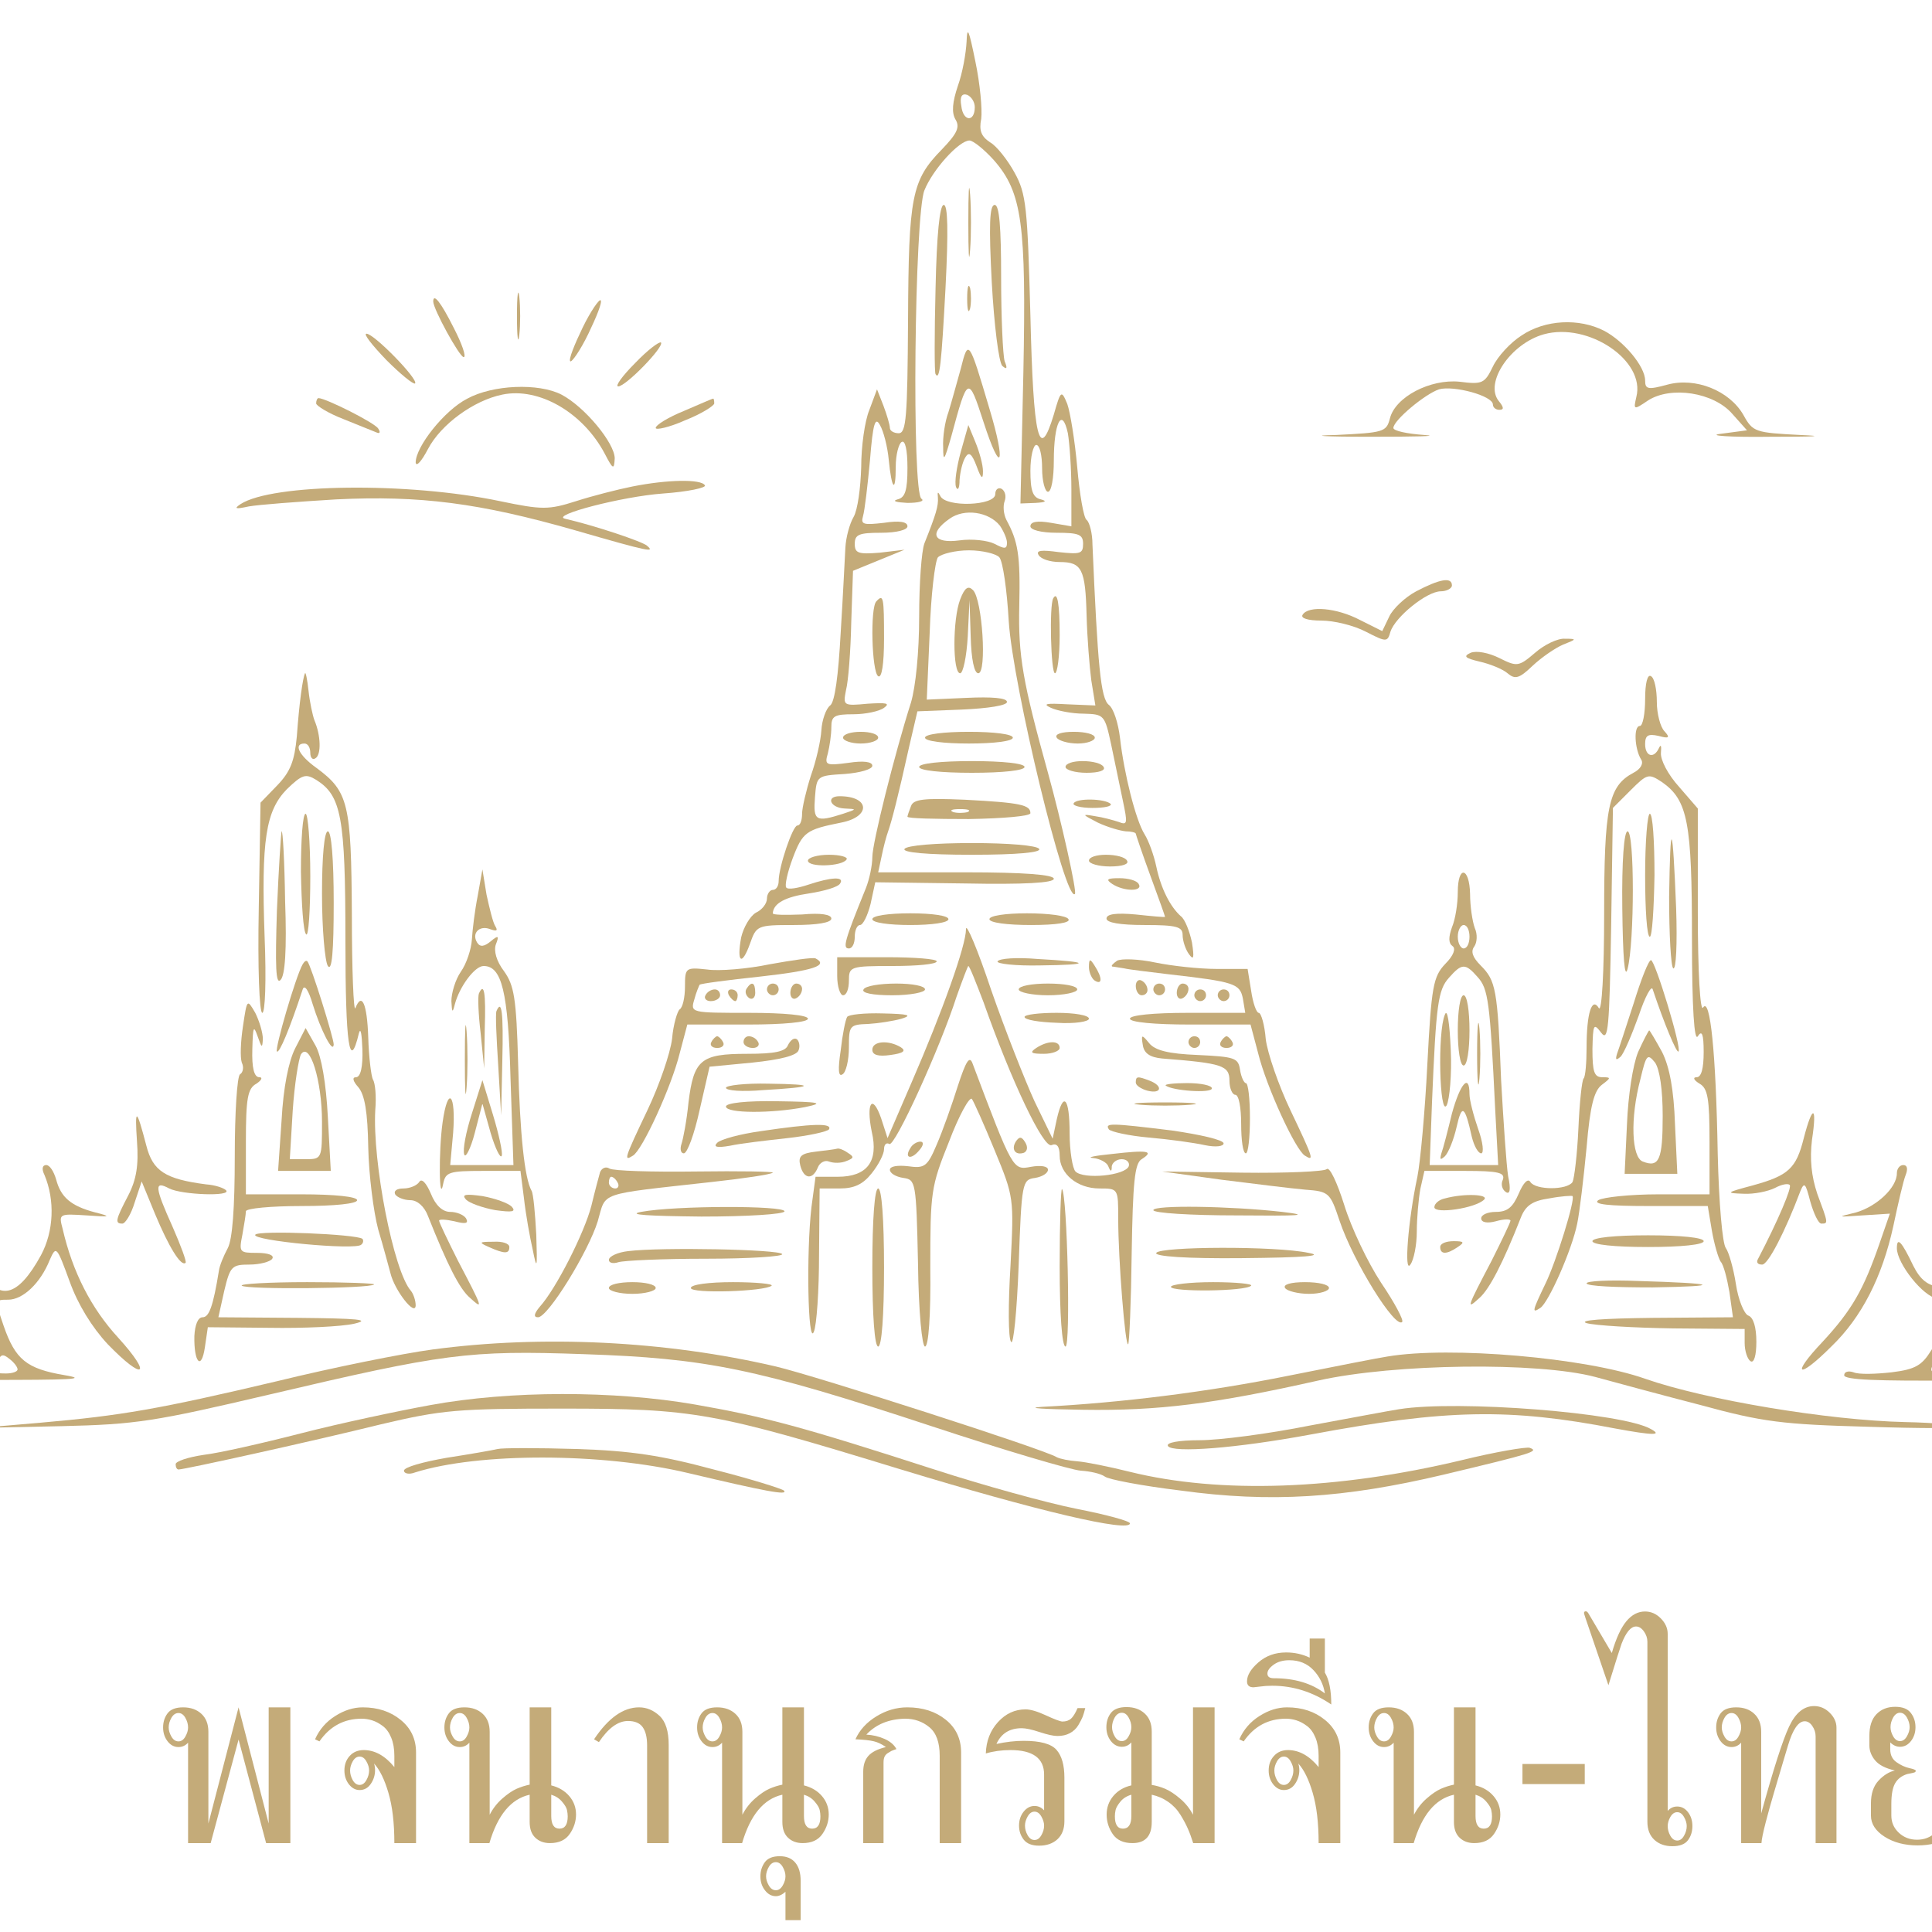
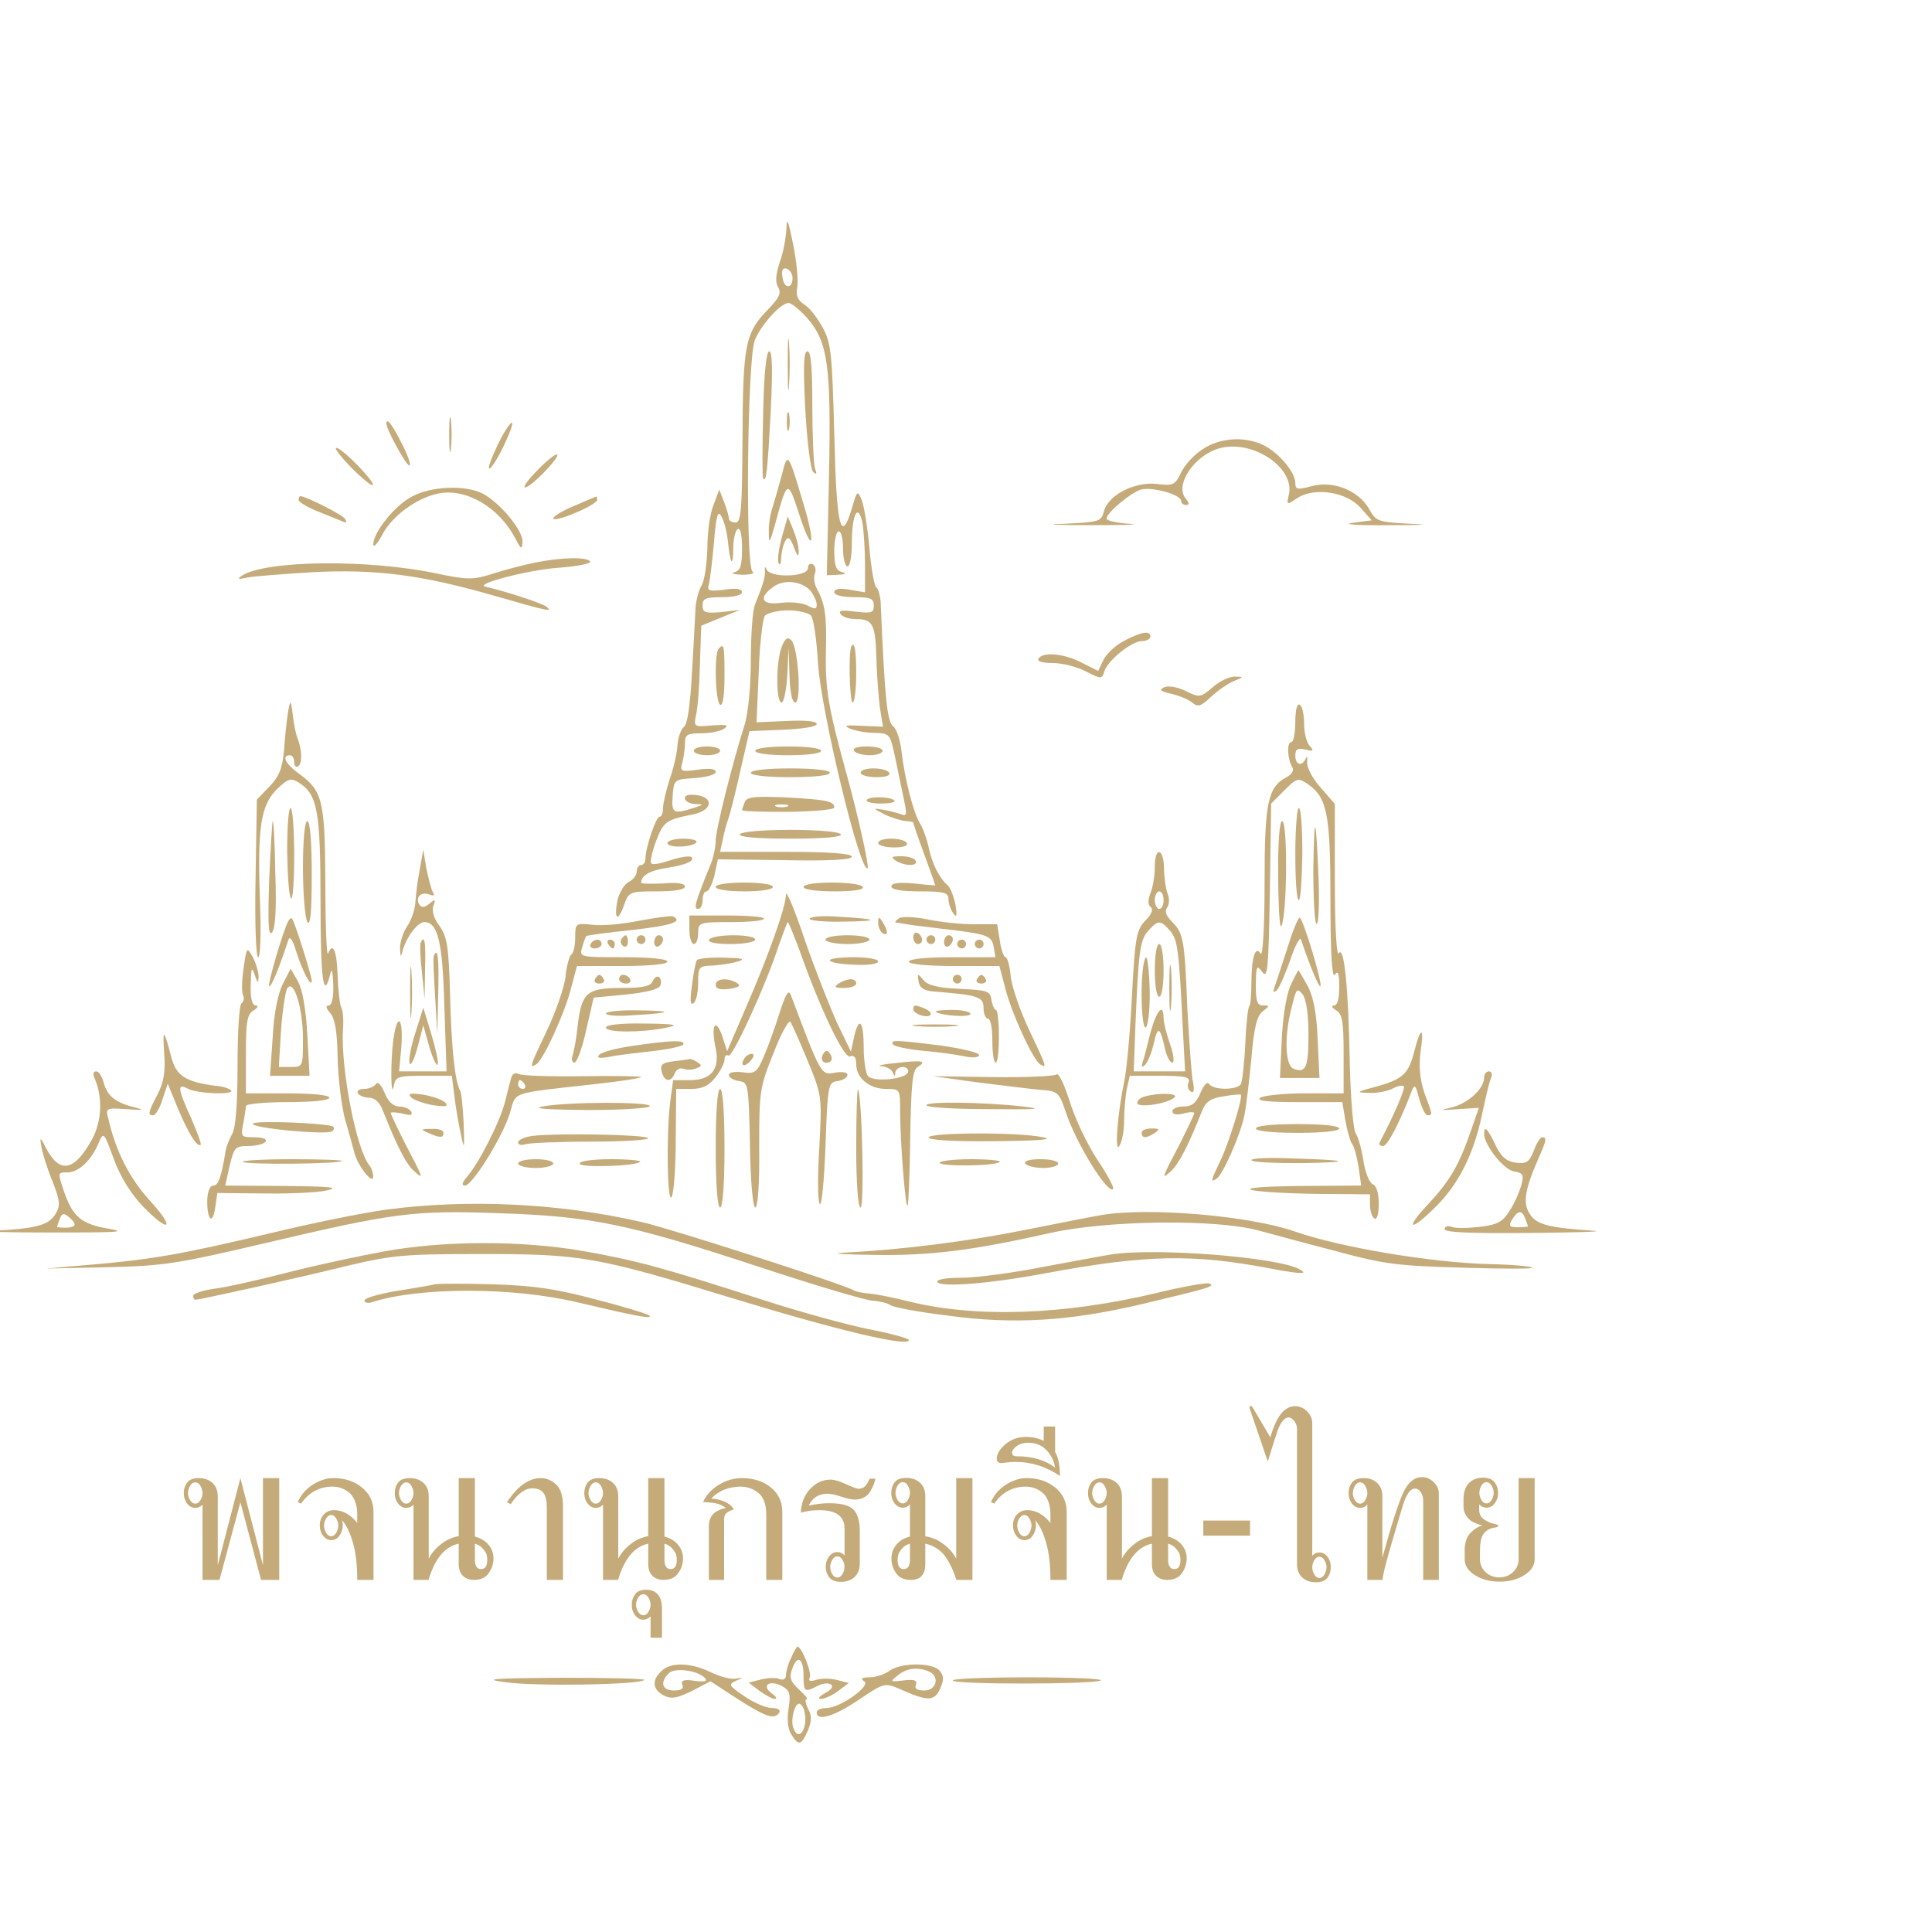
- <svg xmlns="http://www.w3.org/2000/svg" version="1.0" width="600pt" height="600pt" viewBox="134 110 330 330" preserveAspectRatio="xMidYMid meet">
+ <svg xmlns="http://www.w3.org/2000/svg" version="1.0" width="600pt" height="600pt" viewBox="120 100 440 370" preserveAspectRatio="xMidYMid meet">
  <g transform="translate(0,600) scale(0.1,-0.1)" fill="#c4ab79" stroke="none">
    <path d="M2991 4829 c-1 -20 -7 -54 -15 -76 -9 -27 -11 -45 -4 -57 8 -13 3 -24 -23 -51 -52 -53 -57 -80 -58 -292 -1 -165 -3 -193 -16 -193 -8 0 -15 4 -15 9 0 5 -5 22 -11 38 l-11 28 -13 -35 c-8 -19 -14 -63 -14 -98 -1 -35 -6 -73 -13 -85 -7 -12 -13 -35 -14 -52 -1 -16 -4 -82 -8 -145 -4 -74 -10 -119 -18 -125 -7 -5 -14 -25 -15 -42 -1 -18 -9 -53 -18 -78 -8 -25 -15 -55 -15 -65 0 -11 -3 -20 -8 -20 -8 0 -32 -71 -32 -95 0 -8 -4 -15 -10 -15 -5 0 -10 -7 -10 -15 0 -8 -8 -19 -19 -24 -10 -6 -21 -25 -25 -42 -8 -43 1 -50 15 -11 11 31 12 32 75 32 40 0 64 4 64 11 0 7 -18 10 -50 7 -28 -1 -50 -1 -50 2 1 17 21 28 62 34 26 4 50 11 53 17 8 12 -15 11 -54 -2 -18 -6 -35 -9 -38 -5 -3 3 2 26 11 50 17 45 23 49 83 61 51 10 49 45 -3 45 -24 0 -16 -20 9 -21 21 -1 21 -1 -3 -9 -47 -15 -51 -12 -48 28 3 37 3 37 51 40 26 2 47 8 47 14 0 7 -15 9 -41 5 -38 -5 -41 -4 -35 16 3 12 6 32 6 45 0 19 5 22 38 22 20 0 44 5 52 11 11 8 4 9 -28 7 -42 -4 -42 -3 -37 23 4 15 8 67 9 116 l3 88 44 18 44 18 -42 -5 c-37 -3 -43 -1 -43 15 0 16 7 19 45 19 27 0 45 5 45 11 0 8 -14 10 -40 6 -35 -4 -40 -3 -36 11 3 10 8 53 12 96 5 63 9 75 17 60 6 -10 13 -37 15 -59 5 -51 12 -59 12 -12 0 20 5 39 10 42 6 4 10 -13 10 -44 0 -39 -4 -51 -17 -54 -10 -3 -2 -5 17 -6 19 0 30 3 24 7 -17 10 -12 486 5 527 14 35 59 85 77 85 6 0 25 -15 42 -34 48 -55 55 -109 50 -362 l-5 -224 26 1 c17 1 20 3 9 6 -14 3 -18 15 -18 49 0 24 5 44 10 44 6 0 10 -18 10 -40 0 -22 5 -40 10 -40 6 0 10 24 10 53 0 65 14 93 24 47 3 -18 6 -61 6 -96 l0 -63 -35 6 c-23 4 -35 2 -35 -6 0 -6 18 -11 45 -11 38 0 45 -3 45 -19 0 -17 -5 -18 -42 -14 -29 4 -39 3 -34 -5 4 -7 20 -12 36 -12 38 0 44 -12 46 -92 1 -37 5 -87 8 -110 l7 -43 -48 2 c-36 2 -43 1 -28 -6 11 -5 36 -10 56 -10 35 -1 36 -2 47 -53 6 -29 15 -72 20 -96 8 -38 8 -42 -7 -36 -9 3 -27 8 -41 10 -23 4 -22 3 5 -11 17 -8 38 -14 48 -15 9 0 17 -2 17 -4 0 -1 11 -34 25 -72 14 -38 25 -69 25 -70 0 -1 -22 1 -50 4 -33 3 -50 1 -50 -7 0 -7 23 -11 65 -11 55 0 65 -3 65 -17 0 -10 5 -25 11 -33 8 -11 9 -6 5 20 -4 19 -12 40 -19 45 -18 16 -34 47 -42 85 -4 19 -13 44 -20 55 -15 24 -35 103 -42 165 -3 25 -11 50 -19 56 -14 11 -19 67 -28 274 0 19 -5 38 -10 42 -5 3 -12 44 -16 90 -4 45 -12 94 -17 108 -10 24 -11 24 -23 -18 -25 -83 -35 -43 -40 169 -5 185 -7 208 -27 244 -12 22 -31 46 -42 52 -15 10 -19 20 -15 40 2 16 -2 60 -10 98 -11 54 -14 62 -15 34z m14 -112 c0 -26 -20 -25 -23 2 -3 16 1 22 10 19 7 -3 13 -12 13 -21z" />
    <path d="M2994 4520 c0 -52 1 -74 3 -47 2 26 2 68 0 95 -2 26 -3 4 -3 -48z" />
    <path d="M2938 4408 c-2 -79 -2 -145 0 -147 7 -12 10 17 17 147 5 98 4 142 -3 142 -7 0 -12 -51 -14 -142z" />
    <path d="M3034 4418 c4 -73 12 -137 18 -143 8 -7 9 -4 4 8 -3 10 -6 75 -6 143 0 86 -3 124 -11 124 -9 0 -10 -36 -5 -132z" />
    <path d="M2223 4360 c0 -36 2 -50 4 -32 2 17 2 47 0 65 -2 17 -4 3 -4 -33z" />
    <path d="M2992 4390 c0 -19 2 -27 5 -17 2 9 2 25 0 35 -3 9 -5 1 -5 -18z" />
    <path d="M2080 4385 c0 -13 45 -95 52 -95 5 0 -3 23 -17 50 -22 44 -35 60 -35 45z" />
    <path d="M2335 4340 c-14 -29 -24 -54 -21 -57 2 -3 17 18 31 47 14 29 24 54 21 57 -2 3 -17 -18 -31 -47z" />
    <path d="M3939 4327 c-19 -12 -41 -36 -49 -53 -14 -29 -18 -31 -57 -26 -50 5 -110 -26 -119 -63 -6 -23 -11 -24 -92 -28 -48 -1 -22 -3 58 -3 80 0 121 1 93 3 -29 2 -53 7 -53 12 0 13 54 58 78 66 25 7 92 -11 92 -26 0 -5 5 -9 11 -9 8 0 8 4 -1 15 -25 31 20 98 77 114 76 21 174 -45 158 -107 -5 -22 -5 -23 20 -6 39 25 112 14 144 -23 l25 -28 -45 -6 c-24 -3 15 -6 86 -5 75 0 96 1 50 3 -77 4 -81 5 -97 34 -24 42 -82 65 -130 52 -33 -9 -38 -8 -38 7 0 24 -36 67 -70 85 -43 22 -101 19 -141 -8z" />
    <path d="M2000 4285 c24 -24 46 -42 49 -40 6 7 -70 85 -83 85 -6 0 10 -20 34 -45z" />
    <path d="M2425 4280 c-22 -22 -35 -40 -29 -40 13 0 79 68 73 75 -3 2 -23 -13 -44 -35z" />
    <path d="M2981 4270 c-7 -25 -16 -58 -21 -74 -6 -16 -10 -43 -9 -60 0 -26 2 -23 14 19 28 104 29 104 55 24 30 -93 39 -73 10 23 -35 118 -36 120 -49 68z" />
    <path d="M2138 4219 c-39 -20 -88 -82 -88 -109 1 -8 10 2 21 23 22 42 78 83 127 93 63 13 138 -31 175 -101 14 -27 16 -28 17 -8 0 26 -51 88 -91 109 -39 20 -117 17 -161 -7z" />
    <path d="M1880 4211 c0 -4 21 -17 47 -27 27 -11 52 -21 57 -23 5 -2 6 1 2 7 -6 10 -90 52 -102 52 -2 0 -4 -4 -4 -9z" />
    <path d="M2508 4198 c-27 -11 -48 -24 -48 -29 0 -4 23 1 50 13 28 11 50 25 50 29 0 5 -1 9 -2 8 -2 0 -24 -10 -50 -21z" />
    <path d="M2981 4128 c-7 -26 -11 -52 -8 -60 3 -7 6 -2 6 12 1 14 5 31 10 39 6 10 11 6 19 -15 8 -22 11 -24 11 -9 0 11 -6 33 -13 50 l-12 29 -13 -46z" />
    <path d="M2420 4069 c-25 -5 -68 -16 -96 -25 -47 -15 -58 -15 -130 0 -157 33 -389 30 -443 -5 -12 -8 -9 -9 14 -4 17 3 83 8 149 12 143 7 245 -6 409 -53 128 -37 136 -38 122 -26 -8 7 -88 34 -140 46 -25 6 98 38 167 43 43 3 75 10 72 14 -6 11 -64 10 -124 -2z" />
    <path d="M3040 4056 c0 -20 -85 -23 -94 -3 -4 8 -5 7 -4 -3 1 -14 -3 -28 -23 -78 -5 -13 -9 -69 -9 -125 0 -61 -6 -120 -14 -147 -28 -88 -66 -240 -66 -264 0 -14 -5 -38 -11 -53 -37 -91 -40 -103 -29 -103 6 0 10 9 10 20 0 11 4 20 9 20 5 0 13 16 18 36 l8 37 153 -2 c102 -2 152 1 152 8 0 7 -51 11 -150 11 l-150 0 6 28 c3 15 8 34 11 42 6 17 17 59 36 145 l14 60 76 3 c45 2 77 7 77 13 0 7 -26 9 -69 7 l-68 -3 5 115 c2 63 9 121 14 128 6 6 30 12 53 12 23 0 47 -6 52 -12 6 -7 13 -56 16 -109 7 -110 97 -482 113 -466 4 3 -23 124 -46 207 -43 155 -51 200 -49 285 2 87 -2 110 -22 147 -5 10 -6 24 -3 32 3 8 1 17 -5 21 -6 3 -11 -1 -11 -9z m8 -54 c6 -9 12 -22 12 -29 0 -11 -4 -11 -21 -2 -12 6 -39 9 -60 6 -45 -6 -53 12 -17 37 25 18 67 12 86 -12z" />
    <path d="M3759 3890 c-19 -10 -40 -30 -46 -43 l-12 -25 -38 19 c-40 21 -88 25 -98 9 -4 -6 9 -10 32 -10 21 0 55 -8 76 -19 35 -18 37 -18 42 0 8 25 62 69 86 69 10 0 19 5 19 10 0 15 -21 11 -61 -10z" />
    <path d="M2980 3876 c-13 -34 -13 -126 0 -126 5 0 11 28 13 63 l3 62 2 -62 c1 -39 6 -63 13 -63 15 0 7 126 -9 142 -8 8 -14 5 -22 -16z" />
    <path d="M2837 3873 c-11 -10 -8 -121 3 -128 6 -4 10 20 10 64 0 71 -1 77 -13 64z" />
    <path d="M3139 3878 c-7 -12 -4 -128 3 -128 4 0 8 29 8 65 0 54 -4 76 -11 63z" />
    <path d="M3962 3785 c-28 -24 -31 -24 -61 -9 -18 9 -39 13 -49 9 -13 -6 -10 -9 15 -15 18 -4 40 -13 48 -20 13 -11 20 -9 43 13 15 14 38 30 52 36 23 9 24 10 3 10 -12 1 -35 -10 -51 -24z" />
    <path d="M1861 3750 c-4 -8 -10 -52 -14 -108 -4 -42 -11 -60 -33 -83 l-29 -30 -3 -180 c-2 -102 1 -179 6 -179 5 0 7 56 4 129 -6 167 2 216 38 253 26 25 32 27 50 16 43 -27 50 -63 50 -274 0 -179 7 -226 23 -159 3 11 5 -1 6 -27 1 -30 -3 -48 -11 -48 -7 0 -5 -7 4 -17 11 -13 16 -42 17 -103 1 -47 9 -110 17 -140 9 -30 18 -64 21 -75 7 -29 42 -74 43 -55 0 9 -4 20 -8 25 -30 34 -66 221 -61 309 2 23 0 46 -4 52 -3 6 -7 38 -8 72 -2 58 -11 78 -22 50 -3 -7 -6 65 -6 160 -1 190 -6 210 -60 250 -31 22 -40 42 -21 42 6 0 10 -7 10 -16 0 -8 4 -13 9 -9 10 6 9 39 -2 65 -3 8 -8 31 -10 50 -2 19 -5 33 -6 30z" />
    <path d="M4150 3706 c0 -25 -4 -46 -9 -46 -11 0 -9 -39 2 -57 5 -7 -1 -17 -13 -23 -43 -23 -50 -58 -50 -242 0 -98 -4 -167 -9 -160 -12 20 -21 -9 -21 -67 0 -26 -2 -50 -5 -53 -3 -3 -7 -41 -9 -86 -2 -44 -7 -85 -10 -91 -9 -14 -63 -14 -72 0 -4 7 -12 -1 -20 -20 -10 -23 -19 -31 -39 -31 -14 0 -25 -5 -25 -11 0 -7 10 -9 25 -5 14 4 25 4 25 1 0 -3 -15 -34 -32 -68 -43 -82 -44 -85 -21 -64 17 15 40 59 71 138 8 20 20 28 48 32 21 4 39 5 40 4 5 -6 -28 -112 -46 -149 -23 -48 -24 -52 -9 -42 14 9 54 99 63 144 4 19 11 78 16 130 6 72 13 97 26 107 16 12 16 13 1 13 -14 0 -17 9 -17 48 1 43 2 45 15 28 12 -16 14 7 17 183 l3 201 30 30 c29 29 31 29 54 14 44 -31 51 -69 51 -266 0 -122 4 -178 10 -168 7 11 10 4 10 -27 0 -28 -4 -43 -12 -43 -7 0 -5 -5 5 -11 14 -8 17 -25 17 -99 l0 -90 -87 0 c-49 0 -95 -5 -103 -10 -10 -7 17 -10 86 -10 l101 0 7 -42 c4 -23 11 -47 15 -53 5 -5 11 -29 15 -52 l6 -43 -137 -1 c-85 -1 -128 -4 -113 -9 14 -4 80 -8 148 -9 l122 -1 0 -24 c0 -14 5 -28 10 -31 6 -4 10 10 10 33 0 25 -5 42 -14 45 -7 3 -17 27 -21 54 -4 26 -12 54 -17 61 -6 7 -12 77 -14 161 -3 174 -13 269 -25 250 -5 -8 -9 61 -9 163 l0 177 -32 37 c-19 21 -32 46 -31 58 1 12 0 15 -3 9 -9 -20 -24 -15 -24 6 0 15 5 18 23 14 18 -5 20 -3 10 8 -7 7 -13 30 -13 50 0 21 -4 41 -10 44 -6 4 -10 -12 -10 -39z" />
    <path d="M2780 3640 c0 -5 14 -10 30 -10 17 0 30 5 30 10 0 6 -13 10 -30 10 -16 0 -30 -4 -30 -10z" />
    <path d="M2920 3640 c0 -6 32 -10 75 -10 43 0 75 4 75 10 0 6 -32 10 -75 10 -43 0 -75 -4 -75 -10z" />
    <path d="M3145 3640 c3 -5 19 -10 36 -10 16 0 29 5 29 10 0 6 -16 10 -36 10 -21 0 -33 -4 -29 -10z" />
    <path d="M2910 3590 c0 -6 37 -10 90 -10 53 0 90 4 90 10 0 6 -37 10 -90 10 -53 0 -90 -4 -90 -10z" />
    <path d="M3160 3590 c0 -5 16 -10 36 -10 21 0 33 4 29 10 -3 6 -19 10 -36 10 -16 0 -29 -4 -29 -10z" />
    <path d="M2896 3523 c-3 -8 -6 -16 -6 -18 0 -3 47 -4 105 -4 59 1 105 5 105 10 0 14 -16 18 -112 23 -70 3 -88 1 -92 -11z m97 -10 c-7 -2 -19 -2 -25 0 -7 3 -2 5 12 5 14 0 19 -2 13 -5z" />
    <path d="M3174 3528 c-3 -4 12 -8 32 -8 21 0 34 3 31 7 -10 9 -58 10 -63 1z" />
    <path d="M1854 3411 c1 -55 4 -103 9 -107 4 -4 7 41 7 99 0 59 -4 107 -8 107 -5 0 -8 -45 -8 -99z" />
    <path d="M4150 3405 c0 -58 3 -105 8 -105 4 0 7 47 8 105 0 58 -3 105 -8 105 -4 0 -8 -47 -8 -105z" />
    <path d="M1821 3480 c-1 -3 -5 -63 -8 -135 -3 -96 -2 -127 6 -119 8 7 11 52 8 135 -1 68 -4 122 -6 119z" />
    <path d="M1890 3373 c0 -60 5 -115 10 -123 7 -10 10 25 10 108 0 75 -4 122 -10 122 -6 0 -10 -42 -10 -107z" />
    <path d="M4111 3348 c1 -83 4 -122 9 -103 12 46 12 235 0 235 -6 0 -10 -50 -9 -132z" />
    <path d="M4191 3368 c0 -64 3 -119 7 -122 5 -3 7 43 5 102 -6 150 -10 158 -12 20z" />
    <path d="M2885 3450 c-4 -6 37 -10 115 -10 78 0 119 4 115 10 -4 6 -53 10 -115 10 -62 0 -111 -4 -115 -10z" />
    <path d="M2720 3430 c0 -12 59 -10 66 2 3 4 -11 8 -30 8 -20 0 -36 -5 -36 -10z" />
    <path d="M3200 3430 c0 -5 16 -10 36 -10 21 0 33 4 29 10 -3 6 -19 10 -36 10 -16 0 -29 -4 -29 -10z" />
    <path d="M2156 3370 c-5 -25 -9 -58 -10 -75 -1 -16 -9 -41 -19 -55 -9 -13 -16 -36 -16 -50 1 -20 2 -21 6 -5 8 30 34 65 49 65 31 0 42 -43 46 -192 l5 -148 -54 0 -54 0 5 55 c5 67 -9 82 -18 18 -7 -50 -6 -142 1 -105 4 20 10 22 68 22 l64 0 6 -47 c3 -27 10 -66 15 -88 7 -35 8 -32 6 26 -2 37 -5 70 -8 75 -12 21 -20 97 -23 218 -3 112 -7 133 -24 157 -13 17 -18 35 -14 46 6 15 4 16 -9 5 -11 -9 -18 -10 -23 -2 -10 16 4 30 22 23 11 -4 14 -3 9 5 -4 6 -10 31 -15 54 l-7 43 -8 -45z" />
    <path d="M3830 3376 c0 -19 -4 -46 -10 -60 -6 -17 -6 -27 1 -32 6 -4 2 -16 -12 -30 -21 -22 -24 -38 -31 -172 -4 -81 -12 -167 -17 -192 -16 -75 -23 -167 -12 -150 6 8 11 34 11 56 0 23 3 56 6 73 l7 31 69 0 c58 0 69 -3 65 -15 -4 -8 -1 -17 5 -21 7 -5 9 4 4 27 -3 19 -8 93 -12 164 -6 156 -9 170 -35 196 -14 14 -17 24 -11 32 5 7 6 21 1 32 -4 11 -8 37 -8 58 -1 46 -21 50 -21 3z m20 -76 c0 -11 -4 -20 -10 -20 -5 0 -10 9 -10 20 0 11 5 20 10 20 6 0 10 -9 10 -20z m14 -69 c18 -20 21 -41 30 -228 l5 -93 -59 0 -58 0 4 108 c7 166 10 191 29 212 22 25 28 25 49 1z" />
    <path d="M3830 3140 c0 -33 4 -60 10 -60 6 0 10 27 10 60 0 33 -4 60 -10 60 -6 0 -10 -27 -10 -60z" />
    <path d="M3808 3167 c-13 -30 -9 -176 3 -155 5 10 9 53 7 95 -2 47 -6 71 -10 60z" />
    <path d="M3863 3100 c0 -47 2 -66 4 -42 2 23 2 61 0 85 -2 23 -4 4 -4 -43z" />
    <path d="M3820 2998 c-7 -29 -15 -60 -18 -68 -3 -11 -2 -12 6 -5 6 6 15 28 20 50 9 40 14 37 26 -17 4 -16 11 -28 16 -28 5 0 3 19 -5 41 -8 23 -15 50 -15 60 0 37 -16 18 -30 -33z" />
    <path d="M3240 3390 c20 -13 53 -13 45 0 -3 6 -18 10 -33 10 -21 0 -24 -2 -12 -10z" />
    <path d="M2830 3330 c0 -6 28 -10 65 -10 37 0 65 4 65 10 0 6 -28 10 -65 10 -37 0 -65 -4 -65 -10z" />
    <path d="M3030 3330 c0 -6 30 -10 71 -10 44 0 68 4 64 10 -3 6 -35 10 -71 10 -36 0 -64 -4 -64 -10z" />
    <path d="M2990 3313 c0 -28 -40 -140 -93 -262 l-41 -95 -11 34 c-15 43 -26 26 -16 -23 12 -51 -8 -77 -58 -77 l-38 0 -7 -52 c-9 -79 -6 -237 4 -213 5 11 9 71 9 133 l1 112 34 0 c25 0 40 7 55 26 12 15 21 33 21 41 0 8 4 12 9 9 9 -6 86 162 115 252 10 28 19 52 20 52 2 0 13 -28 26 -62 48 -136 102 -249 116 -244 9 4 14 -2 14 -18 0 -31 30 -56 68 -56 32 0 32 0 32 -52 0 -69 12 -219 17 -214 2 2 5 72 6 155 2 121 5 154 17 161 22 14 11 16 -50 9 -30 -3 -45 -6 -33 -7 12 -1 24 -8 26 -14 4 -10 6 -10 6 0 1 6 8 12 17 12 9 0 14 -6 12 -12 -6 -16 -77 -23 -91 -9 -5 5 -10 35 -10 65 0 62 -11 73 -22 24 l-7 -33 -31 64 c-16 35 -50 121 -74 190 -23 69 -43 116 -43 104z" />
    <path d="M2655 3253 c-38 -8 -87 -12 -107 -9 -37 4 -38 3 -38 -29 0 -19 -4 -36 -9 -39 -4 -3 -11 -26 -13 -50 -3 -25 -22 -80 -42 -122 -40 -84 -41 -88 -25 -78 16 9 66 118 80 175 l13 49 103 0 c62 0 103 4 103 10 0 6 -40 10 -101 10 -99 0 -100 0 -93 23 3 12 8 23 9 25 2 2 48 8 104 14 90 10 117 19 94 31 -5 2 -39 -3 -78 -10z" />
    <path d="M2770 3233 c0 -18 5 -33 10 -33 6 0 10 11 10 25 0 24 2 25 75 25 41 0 75 3 75 8 0 4 -38 7 -85 7 l-85 0 0 -32z" />
    <path d="M3044 3258 c-3 -4 30 -8 73 -7 89 1 87 6 -5 11 -35 3 -65 1 -68 -4z" />
    <path d="M3248 3259 c-7 -5 -11 -9 -8 -10 3 0 12 -2 20 -3 8 -2 42 -6 75 -10 114 -13 123 -16 128 -42 l4 -24 -98 0 c-59 0 -99 -4 -99 -10 0 -6 41 -10 103 -10 l103 0 13 -49 c14 -57 64 -166 80 -175 16 -10 15 -6 -25 78 -20 42 -39 97 -42 121 -2 25 -8 45 -12 45 -4 0 -10 17 -13 38 l-6 37 -53 0 c-29 0 -76 5 -105 11 -28 6 -58 7 -65 3z" />
    <path d="M1857 3253 c-12 -21 -48 -145 -44 -149 4 -4 22 39 44 106 3 9 10 -1 17 -25 14 -45 35 -86 36 -69 0 11 -39 136 -45 142 -2 2 -5 0 -8 -5z" />
    <path d="M3200 3248 c0 -9 5 -20 10 -23 13 -8 13 5 0 25 -8 13 -10 13 -10 -2z" />
    <path d="M4131 3188 c-13 -40 -26 -80 -29 -88 -3 -10 -2 -12 6 -5 6 6 19 37 31 70 11 33 22 53 24 45 19 -57 41 -110 44 -106 6 5 -40 156 -47 156 -4 0 -17 -33 -29 -72z" />
    <path d="M3280 3216 c0 -9 5 -16 10 -16 6 0 10 4 10 9 0 6 -4 13 -10 16 -5 3 -10 -1 -10 -9z" />
    <path d="M2615 3211 c-3 -5 -1 -12 5 -16 5 -3 10 1 10 9 0 18 -6 21 -15 7z" />
    <path d="M2650 3210 c0 -5 5 -10 10 -10 6 0 10 5 10 10 0 6 -4 10 -10 10 -5 0 -10 -4 -10 -10z" />
    <path d="M2690 3204 c0 -8 5 -12 10 -9 6 3 10 10 10 16 0 5 -4 9 -10 9 -5 0 -10 -7 -10 -16z" />
    <path d="M2815 3210 c-4 -6 15 -10 49 -10 31 0 56 5 56 10 0 6 -22 10 -49 10 -28 0 -53 -4 -56 -10z" />
    <path d="M3080 3210 c0 -5 23 -10 50 -10 28 0 50 5 50 10 0 6 -22 10 -50 10 -27 0 -50 -4 -50 -10z" />
    <path d="M3310 3210 c0 -5 5 -10 10 -10 6 0 10 5 10 10 0 6 -4 10 -10 10 -5 0 -10 -4 -10 -10z" />
    <path d="M3350 3204 c0 -8 5 -12 10 -9 6 3 10 10 10 16 0 5 -4 9 -10 9 -5 0 -10 -7 -10 -16z" />
    <path d="M2158 3203 c-2 -5 -1 -35 3 -68 l6 -60 1 68 c2 61 -1 80 -10 60z" />
    <path d="M2545 3200 c-3 -5 1 -10 9 -10 9 0 16 5 16 10 0 6 -4 10 -9 10 -6 0 -13 -4 -16 -10z" />
    <path d="M2585 3200 c3 -5 8 -10 11 -10 2 0 4 5 4 10 0 6 -5 10 -11 10 -5 0 -7 -4 -4 -10z" />
    <path d="M3380 3200 c0 -5 5 -10 10 -10 6 0 10 5 10 10 0 6 -4 10 -10 10 -5 0 -10 -4 -10 -10z" />
    <path d="M3420 3200 c0 -5 5 -10 10 -10 6 0 10 5 10 10 0 6 -4 10 -10 10 -5 0 -10 -4 -10 -10z" />
    <path d="M1755 3147 c-4 -26 -5 -53 -2 -62 4 -8 2 -17 -3 -20 -5 -3 -9 -66 -9 -140 0 -89 -4 -142 -12 -157 -7 -13 -14 -30 -15 -38 -10 -62 -17 -80 -28 -80 -8 0 -13 -13 -14 -32 -1 -45 12 -60 18 -19 l5 34 105 -1 c58 -1 123 2 145 7 30 7 6 9 -96 10 l-136 1 10 45 c10 42 13 45 43 45 18 0 36 5 39 10 4 6 -7 10 -26 10 -30 0 -31 1 -25 31 3 17 6 35 6 40 0 5 43 9 95 9 57 0 95 4 95 10 0 6 -38 10 -95 10 l-95 0 0 90 c0 74 3 91 18 99 9 6 11 11 5 11 -9 0 -13 16 -12 48 1 38 2 42 9 22 7 -20 8 -21 9 -5 0 11 -6 31 -13 45 -14 24 -14 24 -21 -23z" />
    <path d="M2134 3090 c0 -52 1 -74 3 -47 2 26 2 68 0 95 -2 26 -3 4 -3 -48z" />
    <path d="M2188 3173 c-2 -5 0 -46 3 -93 l5 -85 2 93 c2 83 -1 106 -10 85z" />
    <path d="M2787 3163 c-3 -5 -8 -30 -11 -57 -5 -33 -4 -46 3 -41 6 3 11 24 11 46 0 37 1 39 33 40 17 1 43 5 57 9 19 6 12 8 -32 9 -31 1 -59 -2 -61 -6z" />
    <path d="M3090 3163 c0 -5 25 -9 55 -10 31 -2 55 2 55 7 0 6 -25 10 -55 10 -30 0 -55 -3 -55 -7z" />
    <path d="M1844 3109 c-11 -22 -20 -66 -23 -122 l-6 -87 45 0 45 0 -5 92 c-3 58 -11 104 -21 122 l-17 30 -18 -35z m46 -125 c0 -63 0 -64 -28 -64 l-27 0 5 83 c3 45 10 88 14 96 15 23 36 -45 36 -115z" />
    <path d="M4138 3103 c-9 -22 -17 -74 -19 -123 l-4 -85 45 0 45 0 -4 85 c-2 58 -9 97 -22 123 -11 20 -21 37 -22 37 -1 0 -10 -17 -19 -37z m42 -109 c0 -75 -6 -89 -34 -78 -19 7 -22 73 -4 141 10 42 12 44 25 28 8 -12 13 -46 13 -91z" />
    <path d="M2555 3120 c-3 -5 1 -10 10 -10 9 0 13 5 10 10 -3 6 -8 10 -10 10 -2 0 -7 -4 -10 -10z" />
    <path d="M2610 3120 c0 -5 7 -10 16 -10 8 0 12 5 9 10 -3 6 -10 10 -16 10 -5 0 -9 -4 -9 -10z" />
    <path d="M2686 3115 c-4 -11 -22 -15 -70 -15 -79 0 -91 -10 -100 -83 -3 -31 -9 -62 -12 -71 -3 -9 -1 -16 4 -16 6 0 18 33 27 74 l17 74 73 7 c48 5 76 12 79 21 3 7 1 16 -3 19 -5 3 -11 -2 -15 -10z" />
    <path d="M3292 3115 c2 -14 12 -21 33 -23 103 -8 115 -12 115 -38 0 -13 5 -24 10 -24 6 0 10 -22 10 -50 0 -27 3 -50 8 -50 4 0 7 27 7 60 0 33 -3 60 -7 60 -3 0 -8 10 -10 23 -3 20 -9 22 -72 25 -51 2 -73 8 -83 20 -13 16 -14 15 -11 -3z" />
    <path d="M3370 3120 c0 -5 5 -10 10 -10 6 0 10 5 10 10 0 6 -4 10 -10 10 -5 0 -10 -4 -10 -10z" />
    <path d="M3425 3120 c-3 -5 1 -10 10 -10 9 0 13 5 10 10 -3 6 -8 10 -10 10 -2 0 -7 -4 -10 -10z" />
    <path d="M2830 3107 c0 -9 10 -12 31 -9 22 3 27 7 18 13 -21 13 -49 11 -49 -4z" />
    <path d="M3110 3110 c-12 -8 -9 -10 13 -10 15 0 27 5 27 10 0 13 -20 13 -40 0z" />
    <path d="M2976 3045 c-10 -32 -26 -77 -36 -100 -16 -38 -21 -41 -49 -37 -18 2 -31 0 -31 -6 0 -6 10 -12 23 -14 21 -3 22 -6 25 -145 1 -85 7 -143 12 -143 6 0 10 53 9 135 0 129 1 138 32 215 17 45 35 77 39 73 3 -4 21 -44 39 -88 33 -80 33 -81 27 -197 -4 -65 -4 -124 1 -130 4 -7 10 52 13 132 5 141 6 145 28 148 12 2 22 8 22 14 0 6 -12 8 -29 5 -31 -6 -31 -6 -100 177 -5 13 -11 4 -25 -39z" />
    <path d="M3280 3051 c0 -5 9 -11 20 -14 24 -6 27 8 4 17 -21 8 -24 8 -24 -3z" />
    <path d="M2146 2998 c-10 -31 -16 -62 -13 -70 2 -7 11 10 18 37 l13 50 14 -50 c8 -27 17 -45 19 -39 2 5 -5 37 -15 70 l-18 59 -18 -57z" />
    <path d="M2580 3042 c0 -5 28 -7 63 -4 89 5 94 10 10 11 -40 1 -73 -3 -73 -7z" />
    <path d="M3331 3046 c10 -9 79 -14 79 -5 0 5 -19 9 -42 9 -23 0 -39 -2 -37 -4z" />
    <path d="M2580 3010 c0 -12 79 -12 135 -1 34 7 26 9 -47 10 -53 1 -88 -3 -88 -9z" />
    <path d="M3288 3013 c23 -2 61 -2 85 0 23 2 4 4 -43 4 -47 0 -66 -2 -42 -4z" />
    <path d="M1574 2950 c3 -40 -1 -65 -15 -92 -22 -42 -23 -48 -10 -48 5 0 15 16 21 36 l12 36 23 -56 c23 -55 44 -90 52 -83 2 2 -8 29 -22 61 -31 69 -32 80 -6 66 22 -11 108 -14 97 -3 -4 4 -19 9 -34 10 -70 9 -91 23 -102 66 -17 65 -20 66 -16 7z" />
    <path d="M4421 2956 c-13 -52 -26 -64 -88 -81 -45 -12 -46 -13 -15 -14 18 -1 42 4 54 10 11 6 22 8 25 5 4 -4 -19 -59 -55 -128 -2 -5 1 -8 8 -8 10 0 39 56 65 125 7 17 9 14 17 -17 6 -21 14 -38 19 -38 12 0 12 0 -7 51 -10 30 -13 59 -9 92 9 59 1 61 -14 3z" />
    <path d="M2640 2968 c-36 -5 -69 -14 -75 -20 -7 -7 -1 -9 22 -5 18 4 62 9 98 13 36 4 68 11 71 15 6 11 -28 10 -116 -3z" />
    <path d="M3234 2971 c3 -4 34 -11 68 -14 35 -3 78 -9 96 -13 19 -4 32 -2 32 3 0 6 -40 15 -88 22 -106 13 -115 13 -108 2z" />
    <path d="M3075 2950 c-8 -13 -1 -24 14 -19 6 3 7 10 2 18 -6 10 -10 10 -16 1z" />
    <path d="M2895 2939 c-11 -17 1 -21 15 -4 8 9 8 15 2 15 -6 0 -14 -5 -17 -11z" />
    <path d="M2734 2933 c-26 -3 -31 -8 -27 -24 6 -23 21 -25 30 -3 3 8 12 13 19 10 8 -3 21 -3 30 1 13 5 13 7 2 14 -7 5 -15 8 -18 7 -3 -1 -19 -3 -36 -5z" />
    <path d="M1416 2893 c18 -43 16 -96 -6 -137 -40 -73 -73 -80 -104 -23 -14 28 -16 29 -12 7 2 -14 13 -50 25 -79 19 -49 19 -57 6 -78 -16 -24 -45 -31 -140 -36 -33 -2 26 -4 130 -4 145 0 177 1 136 8 -66 11 -85 27 -105 85 -15 44 -15 44 8 44 25 0 55 28 71 68 11 25 12 23 34 -37 14 -39 38 -78 65 -107 62 -64 77 -54 18 11 -46 50 -78 112 -95 186 -7 26 -6 26 41 23 41 -3 43 -2 15 5 -42 11 -59 26 -67 56 -4 14 -11 25 -17 25 -7 0 -8 -7 -3 -17z m-46 -332 c0 -4 -9 -7 -20 -7 -11 0 -20 1 -20 2 0 1 3 10 6 18 5 13 9 14 20 5 8 -6 14 -14 14 -18z" />
    <path d="M2365 2898 c-2 -7 -9 -33 -15 -58 -12 -46 -60 -141 -88 -172 -10 -12 -11 -18 -3 -18 17 0 86 112 102 164 15 51 -3 45 194 67 55 6 102 13 105 16 2 2 -57 3 -131 2 -75 -1 -141 1 -148 5 -6 4 -13 1 -16 -6z m30 -18 c3 -5 1 -10 -4 -10 -6 0 -11 5 -11 10 0 6 2 10 4 10 3 0 8 -4 11 -10z" />
    <path d="M3606 2903 c-4 -4 -69 -7 -144 -6 l-137 2 101 -14 c56 -7 120 -15 143 -17 41 -3 43 -5 59 -53 24 -71 95 -185 107 -173 3 3 -13 33 -36 67 -23 35 -51 94 -63 133 -12 38 -25 66 -30 61z" />
    <path d="M4580 2896 c0 -25 -35 -57 -70 -67 -33 -8 -33 -8 11 -5 l47 3 -18 -52 c-27 -78 -47 -113 -97 -167 -55 -58 -42 -65 15 -8 52 50 87 119 106 206 8 38 17 77 21 87 4 10 3 17 -4 17 -6 0 -11 -6 -11 -14z" />
    <path d="M2056 2881 c-4 -6 -16 -11 -27 -11 -11 0 -17 -4 -14 -10 3 -5 15 -10 26 -10 12 0 24 -11 30 -27 33 -83 54 -125 72 -140 23 -21 22 -18 -21 64 -17 34 -32 65 -32 68 0 3 12 2 26 -1 19 -5 25 -4 20 5 -4 6 -16 11 -27 11 -13 0 -25 11 -33 31 -8 19 -16 27 -20 20z" />
    <path d="M2830 2735 c0 -83 4 -135 10 -135 6 0 10 52 10 135 0 83 -4 135 -10 135 -6 0 -10 -52 -10 -135z" />
    <path d="M3150 2737 c0 -82 4 -137 10 -137 9 0 3 259 -6 269 -2 2 -4 -57 -4 -132z" />
    <path d="M2136 2851 c6 -6 28 -14 50 -18 29 -4 36 -3 28 6 -6 6 -28 14 -50 18 -29 4 -36 3 -28 -6z" />
    <path d="M3808 2853 c-10 -2 -18 -9 -18 -15 0 -12 70 -2 85 13 9 9 -34 11 -67 2z" />
    <path d="M2435 2830 c-25 -5 13 -7 103 -8 78 0 142 4 142 9 0 10 -186 10 -245 -1z" />
    <path d="M3310 2833 c0 -5 64 -9 143 -9 109 -1 127 0 77 6 -88 10 -220 12 -220 3z" />
    <path d="M1776 2791 c-7 -10 172 -27 181 -17 4 3 4 8 2 10 -10 8 -178 15 -183 7z" />
    <path d="M4060 2780 c0 -6 38 -10 95 -10 57 0 95 4 95 10 0 6 -38 10 -95 10 -57 0 -95 -4 -95 -10z" />
    <path d="M2175 2770 c27 -12 35 -12 35 0 0 6 -12 10 -27 9 -25 0 -26 -1 -8 -9z" />
    <path d="M3800 2770 c0 -13 11 -13 30 0 12 8 11 10 -7 10 -13 0 -23 -4 -23 -10z" />
    <path d="M4580 2768 c0 -26 45 -83 69 -86 19 -3 22 -8 16 -30 -4 -15 -15 -41 -26 -58 -16 -26 -27 -33 -68 -38 -27 -3 -56 -4 -65 0 -9 3 -16 1 -16 -5 0 -8 57 -10 193 -9 105 1 172 3 147 5 -105 7 -130 14 -146 38 -17 26 -11 57 22 132 16 36 17 43 6 43 -4 0 -13 -14 -19 -31 -10 -25 -16 -30 -40 -27 -20 2 -33 12 -45 36 -20 42 -28 50 -28 30z m94 -194 c3 -9 6 -16 6 -17 0 -1 -11 -2 -24 -2 -19 0 -21 3 -12 18 13 21 22 22 30 1z" />
    <path d="M2413 2763 c-18 -2 -33 -9 -33 -15 0 -5 7 -7 16 -4 9 3 76 6 150 6 75 0 133 4 130 8 -5 8 -206 12 -263 5z" />
    <path d="M3315 2760 c-4 -6 52 -10 147 -9 107 1 141 4 113 9 -56 12 -253 11 -260 0z" />
    <path d="M4050 2708 c0 -5 51 -7 113 -7 122 2 112 7 -26 11 -48 2 -87 0 -87 -4z" />
    <path d="M1753 2704 c7 -7 219 -5 226 2 2 2 -49 4 -114 4 -65 0 -116 -3 -112 -6z" />
    <path d="M2380 2700 c0 -5 18 -10 40 -10 22 0 40 5 40 10 0 6 -18 10 -40 10 -22 0 -40 -4 -40 -10z" />
    <path d="M2520 2700 c0 -10 127 -6 138 4 3 3 -27 6 -66 6 -41 0 -72 -4 -72 -10z" />
    <path d="M3340 2702 c0 -9 128 -8 137 2 3 3 -26 6 -65 6 -40 0 -72 -4 -72 -8z" />
    <path d="M3535 2700 c3 -5 22 -10 41 -10 19 0 34 5 34 10 0 6 -18 10 -41 10 -24 0 -38 -4 -34 -10z" />
    <path d="M2079 2595 c-52 -7 -171 -31 -265 -54 -203 -48 -267 -59 -404 -71 l-105 -9 140 3 c128 3 159 8 355 54 298 70 340 76 537 69 209 -7 294 -24 594 -123 124 -41 239 -75 255 -76 16 -1 34 -5 41 -10 6 -5 64 -16 130 -24 153 -21 279 -13 448 27 155 37 164 40 148 46 -6 2 -59 -7 -116 -21 -213 -51 -413 -58 -567 -20 -36 9 -76 17 -90 18 -14 1 -29 4 -35 7 -20 13 -412 139 -480 155 -189 44 -399 54 -586 29z" />
    <path d="M3710 2583 c-14 -2 -90 -17 -170 -33 -134 -27 -283 -46 -420 -53 -30 -2 1 -4 70 -5 129 -2 224 10 402 50 130 29 375 32 473 6 33 -9 114 -31 180 -48 106 -29 140 -33 285 -37 91 -3 163 -3 160 0 -3 3 -46 7 -96 8 -132 3 -341 38 -444 74 -102 36 -333 56 -440 38z" />
    <path d="M2075 2500 c-55 -10 -154 -31 -220 -48 -66 -17 -141 -34 -167 -37 -27 -4 -48 -11 -48 -16 0 -5 2 -9 5 -9 10 0 232 49 345 77 106 25 131 27 310 27 226 0 259 -6 579 -104 233 -71 391 -108 391 -92 0 4 -41 15 -92 25 -50 10 -159 40 -242 67 -226 73 -289 90 -409 111 -138 24 -316 24 -452 -1z" />
    <path d="M3730 2493 c-14 -2 -82 -15 -153 -28 -70 -14 -154 -25 -188 -25 -35 0 -58 -4 -54 -10 8 -12 116 -4 245 20 231 43 338 45 519 10 65 -12 81 -12 61 -1 -48 28 -330 50 -430 34z" />
    <path d="M2190 2425 c-8 -2 -48 -9 -87 -15 -40 -7 -73 -16 -73 -22 0 -5 9 -7 19 -3 108 34 319 34 466 -1 131 -31 172 -39 164 -30 -3 3 -57 20 -120 36 -89 24 -141 32 -234 35 -66 2 -127 2 -135 0z" />
    <path d="M3002 1575 c-7 -14 -12 -32 -12 -40 0 -9 -6 -12 -15 -9 -8 4 -27 3 -42 -1 l-28 -7 25 -19 c14 -10 30 -19 35 -18 6 0 2 6 -8 13 -24 18 -4 31 24 16 18 -10 20 -18 15 -51 -4 -24 -2 -46 6 -59 17 -27 23 -25 38 9 9 22 9 34 0 50 -6 12 -7 21 -3 21 4 0 -3 9 -15 20 -23 22 -26 29 -16 54 11 28 24 17 24 -19 0 -38 2 -40 31 -25 11 6 24 8 31 4 7 -4 2 -12 -13 -20 -14 -8 -18 -13 -9 -13 8 0 26 8 39 18 l24 18 -27 7 c-15 4 -37 4 -48 0 -13 -4 -18 -2 -14 5 6 9 -18 71 -28 71 -1 0 -8 -11 -14 -25z m30 -122 c9 -39 -13 -72 -25 -39 -7 17 2 56 13 56 4 0 10 -8 12 -17z" />
    <path d="M2706 1544 c-22 -21 -20 -41 5 -55 18 -9 30 -7 65 10 l42 22 63 -41 c64 -41 83 -47 94 -30 3 6 -4 10 -17 10 -13 0 -41 12 -63 27 -35 24 -37 27 -19 35 18 8 18 8 -1 5 -11 -2 -37 5 -57 15 -46 22 -91 23 -112 2z m99 -15 c7 -8 1 -10 -23 -7 -24 4 -32 1 -28 -9 4 -9 -3 -13 -19 -13 -27 0 -33 18 -12 39 13 14 65 7 82 -10z" />
    <path d="M3226 1545 c-11 -8 -31 -15 -45 -15 -18 0 -22 -3 -13 -9 17 -10 -55 -61 -86 -61 -12 0 -22 -4 -22 -10 0 -21 40 -9 96 29 58 39 59 39 94 24 63 -28 78 -28 91 1 9 20 9 29 -1 41 -16 19 -88 19 -114 0z m88 -1 c27 -10 20 -44 -9 -44 -16 0 -23 4 -19 13 4 10 -4 13 -28 10 -31 -4 -32 -3 -14 11 21 17 44 20 70 10z" />
    <path d="M2350 1519 c68 -10 307 -6 317 5 4 3 -81 5 -188 5 -158 -1 -182 -3 -129 -10z" />
    <path d="M3370 1523 c0 -10 328 -9 337 0 3 4 -71 7 -165 7 -95 0 -172 -3 -172 -7z" />
  </g>
  <text style="fill: rgb(196, 171, 121); font-family: Charmonman; font-size: 44px; white-space: pre;" x="159.83" y="424.818">พจนานุกรมจีน-ไทย</text>
</svg>
